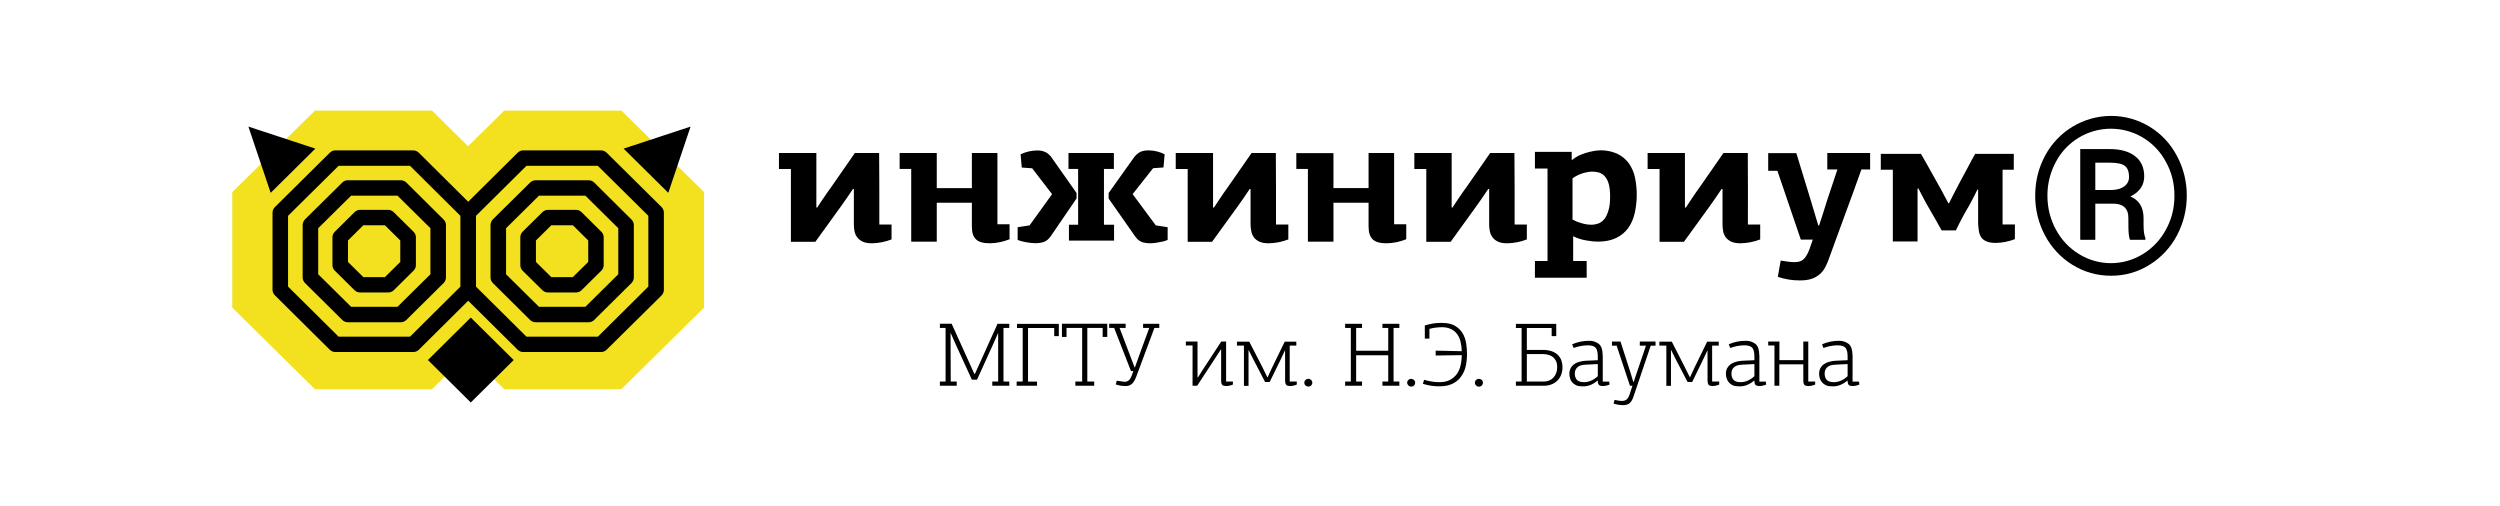
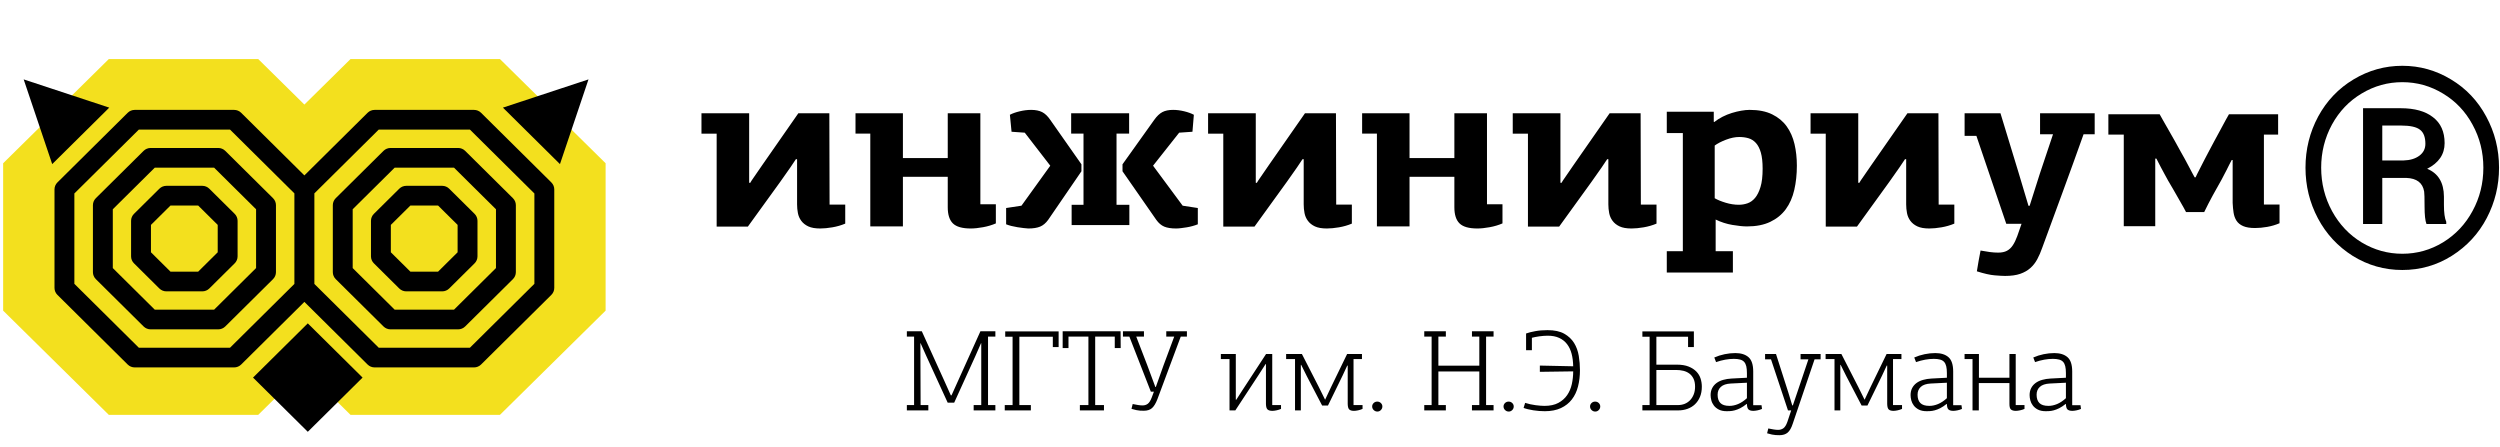
- <svg xmlns="http://www.w3.org/2000/svg" width="272" height="55" fill="none">
-   <path fill-rule="evenodd" clip-rule="evenodd" d="M197.93 24.53h-.1l-.83-2.77-1.56-5.1h-3.06v1.92h1l2.55 7.49h1.3l-.36 1.05c-.11.3-.24.56-.38.77-.13.21-.3.37-.5.48-.2.1-.44.15-.75.15a5.5 5.5 0 0 1-.7-.05 14.7 14.7 0 0 1-.8-.12c-.06.3-.12.6-.16.88l-.15.89a7.22 7.22 0 0 0 2.4.39c.52 0 .94-.06 1.29-.18a2.55 2.55 0 0 0 1.46-1.25c.15-.3.3-.6.41-.95.6-1.61 1.18-3.22 1.77-4.84.6-1.6 1.18-3.23 1.76-4.85h.95v-1.79h-4.66v1.79h1.1l-1.12 3.36-.43 1.37-.44 1.36Zm-10.52-3.97v3.85c0 .25.02.5.07.74.04.25.14.47.28.67.15.2.35.35.6.47s.6.18 1.02.18a6.23 6.23 0 0 0 2.13-.42v-1.62h-1.34a715.93 715.93 0 0 0-.01-7.78h-2.65l-2.46 3.54a43.65 43.65 0 0 0-1.14 1.65 36.33 36.33 0 0 0-.5.76v-.02h-.09v-5.93h-4.06v1.74h1.3v7.92h2.65l2.76-3.81a54.31 54.31 0 0 0 1.34-1.94h.1Zm-15.38 3.71a4.4 4.4 0 0 1-.94-.38V19.4a4.07 4.07 0 0 1 2.1-.73c.28 0 .54.04.78.1.24.08.45.21.63.41.18.2.33.47.43.83.1.35.15.8.15 1.37 0 .64-.06 1.15-.19 1.55-.12.4-.27.7-.46.93-.19.22-.4.38-.64.46-.24.08-.49.13-.74.13-.37 0-.74-.06-1.12-.18ZM167 30.22h5.63V28.4h-1.47v-2.7c.46.23.94.38 1.43.46.5.09.91.13 1.25.13.78 0 1.44-.13 1.98-.39s.98-.62 1.32-1.07c.33-.46.57-1 .72-1.65a9.22 9.22 0 0 0 .02-3.9 4.2 4.2 0 0 0-.66-1.51c-.31-.43-.72-.77-1.24-1.03a4.33 4.33 0 0 0-2.63-.3 6.61 6.61 0 0 0-1.6.5c-.26.14-.5.29-.7.46l-.05-.02v-.86h-4v1.82h1.37V28.4H167v1.82Zm-4.98-9.66v3.85c0 .25.03.5.07.74.05.25.15.47.3.67.14.2.34.35.59.47.25.12.59.18 1.01.18a6.24 6.24 0 0 0 2.13-.42v-1.62h-1.33a715.93 715.93 0 0 0-.02-7.78h-2.64l-2.46 3.54a47.95 47.95 0 0 0-1.15 1.65 36.33 36.33 0 0 0-.5.76v-.02h-.08v-5.93h-4.06v1.74h1.3v7.92h2.65l2.75-3.81a54.63 54.63 0 0 0 1.34-1.94h.1Zm-13.12-3.9v3.8h-3.82v-3.8h-4.04v1.72h1.26v7.91h2.78v-4.23h3.82v2.6c0 .63.15 1.09.44 1.37.3.3.8.44 1.52.44a5.91 5.91 0 0 0 2.14-.44V24.4h-1.32v-7.75h-2.78Zm-12.84 3.9v3.85c0 .25.03.5.08.74.04.25.14.47.28.67.15.2.35.35.6.47s.6.18 1.02.18a6.23 6.23 0 0 0 2.13-.42v-1.62h-1.34a833.6 833.6 0 0 0-.02-7.78h-2.64l-2.46 3.54a47.95 47.95 0 0 0-1.14 1.65 29.84 29.84 0 0 0-.5.76v-.02h-.09v-5.93h-4.06v1.74h1.3v7.92h2.65l2.76-3.81a54.63 54.63 0 0 0 1.34-1.94h.1Zm-21.59.56-2.45 3.4-1.3.2v1.39c.26.1.58.19.96.25.37.06.68.1.92.1.42 0 .75-.05 1-.15.26-.1.5-.3.7-.58l2.83-4.14V21l-2.66-3.78a1.92 1.92 0 0 0-.7-.66 2.06 2.06 0 0 0-.93-.19 4.2 4.2 0 0 0-1.8.42l.13 1.44 1.13.08 2.17 2.82Zm8.76 0 2.23-2.82 1.13-.08.12-1.44a3.97 3.97 0 0 0-1.77-.42c-.37 0-.68.07-.92.19a2.1 2.1 0 0 0-.7.66l-2.7 3.79v.6l2.89 4.13c.2.28.42.47.67.58.25.1.6.16 1.02.16l.41-.03a15.37 15.37 0 0 0 .99-.18l.44-.15v-1.39l-1.29-.2-2.52-3.4Zm-6.94 5.06h4.92v-1.73h-1.1v-6.07h1.08v-1.73h-4.94v1.73h1.05v6.07h-1v1.73Zm-10.55-9.53v3.82h-3.82v-3.82h-4.04v1.73h1.26v7.91h2.78v-4.23h3.82v2.6c0 .63.14 1.09.44 1.37.29.3.8.44 1.52.44a5.91 5.91 0 0 0 2.14-.44V24.4h-1.32v-7.75h-2.78ZM92.9 24.41c0 .25.02.5.07.74a1.54 1.54 0 0 0 .89 1.14c.25.12.59.18 1.01.18a6.24 6.24 0 0 0 2.13-.42v-1.62h-1.33a747.5 747.5 0 0 0-.02-7.78h-2.64l-2.46 3.54a46.13 46.13 0 0 0-1.15 1.65 32.98 32.98 0 0 0-.5.76v-.02h-.08v-5.93h-4.07v1.74h1.3v7.92h2.66l2.75-3.81a54.18 54.18 0 0 0 1.34-1.94h.1v3.85ZM211.8 21.77a58.22 58.22 0 0 1-.65-1.22l-.34-.6a162.38 162.38 0 0 1-1.06-1.9 41.36 41.36 0 0 1-.75-1.31h-4.37v1.73h1.31v7.8h2.69v-5.76h.1l.15.3a46.81 46.81 0 0 0 .54 1.03l.3.54a121.7 121.7 0 0 1 1.53 2.69h1.55a32.27 32.27 0 0 1 1.47-2.75 36.03 36.03 0 0 1 .44-.83 23.97 23.97 0 0 0 .43-.86h.08v3.66c.02.3.04.58.08.83.04.26.12.5.25.69.13.19.31.34.57.45.25.11.59.17 1.01.17a6.03 6.03 0 0 0 2.09-.41v-1.6h-1.34v-5.95h1.22v-1.73h-4.2a31.17 31.17 0 0 0-.72 1.32 81.4 81.4 0 0 1-1.02 1.9l-.34.65-.34.66-.28.55-.14.29h-.08l-.18-.34ZM201.55 38.65c0-.58-.13-.98-.4-1.22a1.65 1.65 0 0 0-1.13-.35 4.46 4.46 0 0 0-1.78.38l.15.4a4.64 4.64 0 0 1 1.51-.29c.21 0 .39.02.53.06.15.04.26.11.35.2.08.1.14.22.18.38.04.15.06.34.06.58v.4l-1.32.06c-.25.02-.5.05-.71.12-.22.06-.4.15-.57.27a1.23 1.23 0 0 0-.5 1.02c0 .14.02.29.06.45a1.23 1.23 0 0 0 .65.79c.17.09.4.13.68.13h.29a2.06 2.06 0 0 0 .84-.25c.18-.09.36-.2.56-.37l.02.01c0 .25.05.4.14.48.1.07.23.1.4.1.1 0 .21 0 .36-.04.14-.03.27-.07.38-.12l-.04-.32h-.7v-2.87Zm-.53.96v1.32c-.26.23-.51.4-.76.5-.25.1-.5.15-.73.15-.36 0-.62-.08-.77-.24-.16-.16-.24-.4-.24-.71 0-.28.1-.5.28-.67.18-.17.46-.26.83-.28l1.39-.07Zm-3.92 2.35c.15-.03.27-.07.39-.12v-.33h-.75v-4.35h-.54v2.02h-2.6v-2.02h-1.22v.43h.68v4.38h.53v-2.33h2.61v1.78c0 .25.05.4.15.48.09.07.22.1.4.1.1 0 .21 0 .35-.04Zm-5.69-3.3c0-.59-.13-1-.4-1.23a1.65 1.65 0 0 0-1.13-.35 4.45 4.45 0 0 0-1.79.38l.16.4a4.64 4.64 0 0 1 1.51-.29c.21 0 .39.02.53.06.15.04.26.11.35.2.08.1.14.22.18.38.04.15.06.34.06.58v.4l-1.32.06c-.26.02-.5.05-.71.12-.22.06-.41.15-.57.27-.16.12-.28.26-.37.43-.09.17-.13.37-.13.6 0 .13.02.28.06.44a1.25 1.25 0 0 0 .64.79c.18.09.41.13.69.13h.28a2.06 2.06 0 0 0 .85-.25c.17-.09.36-.2.55-.37l.03.01c0 .25.05.4.14.48.1.07.23.1.4.1.1 0 .21 0 .36-.04.14-.03.26-.07.38-.12l-.04-.32h-.7v-2.87Zm-.53.95v1.32c-.26.23-.51.4-.76.5-.25.1-.5.15-.73.15-.36 0-.62-.08-.77-.24-.16-.16-.24-.4-.24-.71 0-.28.09-.5.28-.67.18-.17.46-.26.83-.28l1.38-.07Zm-5.1-1.46v3.27c.02.25.06.4.15.48.09.07.22.1.4.1.09 0 .2 0 .34-.04.14-.03.27-.07.38-.12v-.33h-.77V37.6h.72v-.43h-1.26l-1.37 2.81-.5 1.08h-.01l-.53-1.07-1.44-2.82h-1.35v.43h.76v4.38h.5v-3.88h.03l.47.95 1.31 2.51h.5l1.25-2.57.39-.83h.04Zm-8.03 3.4h-.05l-.33-1.1-1.06-3.29h-.93v.45h.51l1.45 4.36h.27l-.32.97c-.1.27-.21.45-.34.54a.75.75 0 0 1-.45.14c-.12 0-.25 0-.39-.03l-.45-.08-.1.4a3.26 3.26 0 0 0 1.05.17c.3 0 .53-.08.7-.22.17-.15.32-.4.43-.76l1.86-5.49h.52v-.45h-1.71v.45h.67l-.97 2.86-.36 1.07Zm-3.38-2.9c0-.58-.13-.98-.4-1.22a1.65 1.65 0 0 0-1.12-.35 4.45 4.45 0 0 0-1.8.38l.16.4a4.64 4.64 0 0 1 1.52-.29c.2 0 .38.02.53.06.14.04.26.11.34.2.09.1.15.22.18.38.04.15.06.34.06.58v.4l-1.32.06c-.25.02-.49.05-.7.12-.23.06-.42.15-.57.27a1.23 1.23 0 0 0-.5 1.02c0 .14.01.29.06.45.03.16.1.3.21.44.1.14.25.25.43.35.18.09.4.13.68.13h.29a2.08 2.08 0 0 0 .85-.25c.17-.09.35-.2.55-.37l.02.01c0 .25.05.4.15.48.09.07.22.1.4.1.09 0 .2 0 .35-.04.14-.03.27-.07.38-.12l-.04-.32h-.7v-2.87Zm-.53.96v1.32c-.26.23-.51.4-.76.5-.25.1-.5.15-.73.15-.36 0-.61-.08-.77-.24-.16-.16-.24-.4-.24-.71 0-.28.1-.5.28-.67.18-.17.46-.26.83-.28l1.39-.07Zm-6.03-1.09c.21 0 .41.03.6.07.2.05.38.13.52.24.15.11.27.26.36.44.09.18.13.4.13.67 0 .25-.04.48-.12.67a1.32 1.32 0 0 1-.77.8c-.18.07-.36.1-.57.1h-1.84v-2.99h1.7Zm-2.88-3.28v.45h.62v5.82h-.62v.46h3.05c.28 0 .55-.05.8-.14a1.8 1.8 0 0 0 1.06-1.02c.1-.25.16-.54.16-.87 0-.23-.04-.46-.11-.69-.07-.22-.2-.42-.36-.6a1.88 1.88 0 0 0-.66-.42c-.27-.1-.6-.16-1.01-.16h-1.74v-2.38h2.7v.88h.5v-1.33h-4.39Zm-3.72 6.1a.43.43 0 0 0-.3-.12.42.42 0 0 0-.31.12.41.41 0 0 0 0 .6.43.43 0 0 0 .74-.31.4.4 0 0 0-.13-.3Zm-2.17-2.7c0 .37-.04.73-.12 1.08-.08.36-.21.67-.4.95-.19.27-.44.49-.75.66-.32.17-.7.25-1.18.25a4.45 4.45 0 0 1-.76-.06 5.41 5.41 0 0 1-.89-.2l-.13.44c.1.03.22.07.37.1a5.63 5.63 0 0 0 1.44.17c.53 0 .99-.08 1.37-.26.38-.18.7-.42.93-.74a3 3 0 0 0 .53-1.1c.1-.43.16-.9.16-1.4 0-.4-.03-.8-.1-1.21a3 3 0 0 0-.4-1.1c-.2-.32-.48-.58-.84-.79-.35-.2-.83-.3-1.42-.3a5.8 5.8 0 0 0-1.83.28v1.43h.5v-1.06a5.46 5.46 0 0 1 1.35-.18c.38 0 .7.06.97.19.27.12.5.3.67.53.18.22.3.5.39.82.08.31.13.67.14 1.07l-2.84-.06v.53l2.84-.04Zm-5.2 2.7a.43.43 0 0 0-.3-.12.42.42 0 0 0-.31.12.4.4 0 0 0-.13.29c0 .12.05.22.13.3.09.1.2.13.32.13a.4.4 0 0 0 .3-.12.42.42 0 0 0 .12-.3.4.4 0 0 0-.13-.3Zm-1.59.63v-.46h-.63v-5.83h.63v-.45h-1.84v.45h.63v2.48h-3.49v-2.48h.64v-.45h-1.84v.45h.62v5.83h-.62v.46h1.84v-.46h-.64v-2.86h3.49v2.86h-.63v.46h1.84Zm-9.6-.63a.42.42 0 0 0-.3-.12.42.42 0 0 0-.31.12.41.41 0 0 0 0 .6c.09.08.2.12.31.12a.4.4 0 0 0 .3-.12.42.42 0 0 0 .13-.3.4.4 0 0 0-.13-.3Zm-2.83-3.2v3.28c.01.25.06.4.15.48.08.07.22.1.4.1.09 0 .2 0 .34-.04.14-.03.26-.07.38-.12v-.33h-.77V37.6h.72v-.43h-1.26l-1.37 2.81-.5 1.08h-.02l-.52-1.07-1.45-2.82h-1.34v.43h.76v4.38h.5v-3.88h.02l.48.95 1.3 2.51h.5l1.26-2.57.38-.83h.04Zm-6.96-.12v3.4c0 .25.05.4.15.48.09.07.22.1.4.1.09 0 .2 0 .35-.04.14-.03.27-.07.38-.12v-.33h-.74v-4.35h-.53l-2.03 3.1-.5.8h-.05v-3.9h-1.27v.43h.73v4.38h.5l1.98-3.02.6-.93h.03Zm-10.4-2.8h-1.78v.46h.54l1.83 4.69h.26l-.18.49c-.1.26-.21.45-.34.54a.72.72 0 0 1-.45.14 11.42 11.42 0 0 1-.84-.12l-.1.41a3.26 3.26 0 0 0 1.05.17 1 1 0 0 0 .7-.23c.17-.15.32-.4.46-.75l1.99-5.34h.53v-.45h-1.76v.45h.67l-.9 2.45-.66 1.84h-.04l-.7-1.85-.93-2.44h.66v-.45Zm-1.99 0h-4.93v1.44h.5v-.98h1.7v5.83H117v.46h2.05v-.46h-.75v-5.83h1.67v.98h.5v-1.43Zm-7.64 6.3h-.98v-5.83h2.85v.88h.5v-1.33h-4.55v.45h.62v5.82h-.66v.46h2.22v-.46Zm-6.82-.84-.57-1.26-1.9-4.2h-1.28v.46h.62v5.83h-.62v.46h1.83v-.46h-.65l-.02-5.27h.02l.46 1.05 1.84 4.02h.56l1.79-3.94.5-1.13h.01v5.27h-.64v.46h1.85v-.46h-.63v-5.83h.63v-.45h-1.28l-1.88 4.17-.58 1.28h-.06Z" fill="black" />
-   <path d="M221.43 21.29c0-1.57.36-3.02 1.08-4.36a8.16 8.16 0 0 1 7.17-4.32 8.07 8.07 0 0 1 7.15 4.32 8.99 8.99 0 0 1 1.09 4.36c0 1.52-.35 2.95-1.05 4.29a8.3 8.3 0 0 1-2.97 3.21 7.75 7.75 0 0 1-4.22 1.21c-1.53 0-2.93-.4-4.22-1.2a8.34 8.34 0 0 1-2.97-3.2 9.08 9.08 0 0 1-1.06-4.31Zm1.33 0c0 1.33.31 2.57.93 3.7a6.95 6.95 0 0 0 2.53 2.67 6.6 6.6 0 0 0 6.93-.02 6.94 6.94 0 0 0 2.51-2.67c.62-1.12.92-2.35.92-3.68s-.3-2.55-.92-3.66a6.77 6.77 0 0 0-11.98-.02 7.6 7.6 0 0 0-.92 3.68Zm5.21.87v3.93h-1.64v-9.87h3.2c1.2 0 2.11.26 2.76.77.66.5 1 1.24 1 2.2 0 .96-.5 1.69-1.5 2.19.95.39 1.43 1.18 1.43 2.37v.71c0 .67.07 1.15.2 1.44v.19h-1.68c-.11-.28-.17-.78-.17-1.5 0-.71 0-1.14-.03-1.27-.13-.74-.63-1.13-1.52-1.16h-2.05Zm0-1.49h1.81c.56-.01 1.01-.15 1.35-.4.34-.26.51-.6.51-1.02 0-.56-.15-.96-.45-1.2-.3-.23-.84-.35-1.62-.35h-1.6v2.97Z" fill="black" />
-   <path fill-rule="evenodd" clip-rule="evenodd" d="M67.6 12.03H54.86l-3.93 3.88L47 12.03H34.27l-9 8.88v12.56l9 8.88H47l3.93-3.88 3.93 3.88H67.6l9-8.88V20.9l-9-8.88Z" fill="#F3E01E" />
-   <path fill-rule="evenodd" clip-rule="evenodd" d="M39.53 30.15h2.35l1.67-1.65v-2.34l-1.67-1.65h-2.35l-1.67 1.65v2.34l1.67 1.65Zm2.7 1.67h-3.05a.85.85 0 0 1-.6-.24l-2.16-2.14a.84.84 0 0 1-.25-.6v-3.03c0-.22.09-.43.25-.59l2.16-2.14a.85.85 0 0 1 .6-.25h3.05c.23 0 .44.09.6.25L45 25.22c.16.16.25.37.25.6v3.02c0 .23-.09.44-.25.6l-2.16 2.14a.85.85 0 0 1-.6.24Zm17.74-1.67h2.35L64 28.5v-2.34l-1.67-1.65h-2.35l-1.67 1.65v2.34l1.67 1.65Zm2.7 1.67h-3.05a.85.85 0 0 1-.6-.24l-2.17-2.14a.84.84 0 0 1-.24-.6v-3.03c0-.22.09-.43.24-.59l2.17-2.14a.85.85 0 0 1 .6-.25h3.05c.23 0 .44.09.6.25l2.16 2.14c.16.16.25.37.25.6v3.02c0 .23-.09.44-.25.6l-2.16 2.14a.85.85 0 0 1-.6.24ZM38.2 33.38h5.05l3.58-3.54v-5.01l-3.58-3.54H38.2l-3.58 3.54v5.01l3.58 3.54Zm5.4 1.68h-5.75a.85.85 0 0 1-.6-.24l-4.08-4.04a.84.84 0 0 1-.24-.6v-5.7c0-.22.09-.43.24-.6l4.08-4.03a.85.85 0 0 1 .6-.24h5.75c.23 0 .44.09.6.24l4.07 4.04c.16.16.25.37.25.6v5.7c0 .22-.09.43-.25.6l-4.07 4.03a.85.85 0 0 1-.6.24Zm15.03-1.68h5.06l3.58-3.54v-5.01l-3.58-3.54h-5.05l-3.58 3.54v5.01l3.58 3.54Zm5.41 1.68h-5.76a.85.85 0 0 1-.6-.24l-4.07-4.04a.84.84 0 0 1-.24-.6v-5.7c0-.22.09-.43.24-.6l4.08-4.03a.85.85 0 0 1 .6-.24h5.75c.23 0 .44.09.6.24l4.07 4.04c.16.16.25.37.25.6v5.7c0 .22-.09.43-.25.6l-4.07 4.03a.85.85 0 0 1-.6.24Zm-27.2 1.57h7.77l5.48-5.44v-7.71l-5.48-5.44h-7.77l-5.5 5.44v7.7l5.5 5.45Zm20.44 0h7.77l5.49-5.45v-7.7l-5.5-5.44h-7.76l-5.49 5.44v7.71l5.49 5.44Zm8.12 1.67h-8.47a.85.85 0 0 1-.6-.24l-5.39-5.34-5.38 5.34a.85.85 0 0 1-.6.24h-8.47a.85.85 0 0 1-.6-.24l-5.99-5.94a.84.84 0 0 1-.25-.59v-8.4c0-.22.1-.43.25-.59l5.99-5.93a.85.85 0 0 1 .6-.25h8.47c.22 0 .44.1.6.25l5.38 5.34 5.39-5.34a.85.85 0 0 1 .6-.25h8.47c.22 0 .44.1.6.25l5.99 5.93c.15.16.24.37.24.6v8.39c0 .22-.09.44-.24.6l-6 5.93a.85.85 0 0 1-.6.24ZM75.14 13.76l-2.43 7.22-4.86-4.81 7.29-2.4ZM27.02 13.76l2.43 7.22 4.86-4.81-7.3-2.4Z" fill="black" />
-   <path fill-rule="evenodd" clip-rule="evenodd" d="m51.22 34.55 4.67 4.62-4.67 4.62-4.66-4.62 4.66-4.62Z" fill="black" />
+ <svg xmlns="http://www.w3.org/2000/svg" width="213" height="38" viewBox="0 0 213 38" fill="none">
+   <path fill-rule="evenodd" clip-rule="evenodd" d="M172.925 17.533H172.826L171.998 14.762L170.44 9.651H167.384V11.577H168.389L170.934 19.067H172.235C172.103 19.459 171.982 19.81 171.87 20.118C171.758 20.426 171.634 20.684 171.495 20.894C171.357 21.104 171.19 21.261 170.993 21.366C170.795 21.471 170.546 21.523 170.243 21.523C170.02 21.523 169.783 21.507 169.533 21.474C169.284 21.441 169.021 21.399 168.744 21.346C168.679 21.648 168.623 21.943 168.577 22.231C168.53 22.519 168.481 22.814 168.429 23.116C169.046 23.312 169.553 23.427 169.947 23.459C170.342 23.492 170.638 23.509 170.835 23.509C171.348 23.509 171.775 23.45 172.117 23.332C172.458 23.214 172.748 23.05 172.984 22.84C173.221 22.631 173.418 22.378 173.576 22.084C173.734 21.789 173.872 21.471 173.99 21.13C174.582 19.519 175.173 17.907 175.765 16.295C176.357 14.683 176.942 13.065 177.52 11.44H178.467V9.651H173.813V11.44H174.917L173.793 14.801C173.648 15.26 173.503 15.715 173.359 16.167C173.214 16.619 173.07 17.074 172.925 17.533ZM162.406 13.562V17.413C162.406 17.663 162.429 17.91 162.476 18.154C162.522 18.397 162.618 18.618 162.764 18.815C162.91 19.013 163.109 19.171 163.362 19.289C163.614 19.408 163.952 19.467 164.378 19.467C164.683 19.467 165.028 19.434 165.413 19.368C165.798 19.302 166.164 19.197 166.509 19.052V17.433H165.174C165.174 16.116 165.171 14.816 165.164 13.532C165.158 12.248 165.155 10.955 165.155 9.651H162.513L160.051 13.186C159.825 13.502 159.617 13.802 159.425 14.085C159.233 14.368 159.061 14.618 158.908 14.836C158.756 15.053 158.634 15.23 158.541 15.369C158.448 15.507 158.402 15.583 158.402 15.596V15.576H158.323V9.651H154.26V11.389H155.554V19.309H158.211L160.968 15.497C161.3 15.037 161.59 14.625 161.836 14.263C162.083 13.901 162.239 13.667 162.306 13.562H162.406ZM147.028 17.273C146.646 17.158 146.335 17.03 146.093 16.89V12.401C146.335 12.222 146.656 12.056 147.059 11.902C147.461 11.749 147.836 11.672 148.185 11.672C148.467 11.672 148.728 11.707 148.969 11.777C149.211 11.848 149.422 11.982 149.603 12.18C149.784 12.379 149.925 12.654 150.026 13.005C150.126 13.357 150.176 13.814 150.176 14.377C150.176 15.017 150.116 15.534 149.995 15.93C149.875 16.327 149.72 16.637 149.533 16.861C149.345 17.085 149.13 17.238 148.889 17.321C148.648 17.405 148.4 17.446 148.145 17.446C147.783 17.446 147.411 17.389 147.028 17.273ZM142.01 23.22H147.642V21.402H146.174V18.705C146.63 18.927 147.106 19.08 147.602 19.164C148.098 19.249 148.514 19.291 148.849 19.291C149.626 19.291 150.287 19.161 150.83 18.9C151.373 18.64 151.812 18.282 152.148 17.826C152.483 17.369 152.724 16.822 152.872 16.183C153.019 15.545 153.093 14.854 153.093 14.112C153.093 13.461 153.026 12.848 152.892 12.274C152.758 11.701 152.536 11.2 152.228 10.77C151.92 10.34 151.507 9.998 150.991 9.744C150.475 9.489 149.835 9.362 149.07 9.362C148.856 9.362 148.618 9.385 148.356 9.431C148.095 9.476 147.826 9.542 147.552 9.626C147.277 9.711 147.012 9.819 146.757 9.949C146.502 10.079 146.268 10.229 146.054 10.398L146.013 10.379V9.519H142.01V11.336H143.378V21.402H142.01V23.22ZM137.032 13.562V17.413C137.032 17.663 137.055 17.91 137.102 18.154C137.149 18.397 137.245 18.618 137.391 18.815C137.537 19.013 137.736 19.171 137.989 19.289C138.24 19.408 138.579 19.467 139.004 19.467C139.309 19.467 139.655 19.434 140.04 19.368C140.425 19.302 140.79 19.197 141.135 19.052V17.433H139.801C139.801 16.116 139.798 14.816 139.791 13.532C139.784 12.248 139.781 10.955 139.781 9.651H137.14L134.677 13.186C134.452 13.502 134.243 13.802 134.051 14.085C133.859 14.368 133.687 14.618 133.535 14.836C133.383 15.053 133.261 15.23 133.168 15.369C133.075 15.507 133.029 15.583 133.029 15.596V15.576H132.949V9.651H128.886V11.389H130.181V19.309H132.838L135.594 15.497C135.927 15.037 136.216 14.625 136.463 14.263C136.709 13.901 136.866 13.667 136.932 13.562H137.032ZM123.912 9.651V13.467H120.092V9.651H116.053V11.382H117.313V19.29H120.092V15.061H123.912V17.657C123.912 18.287 124.058 18.746 124.352 19.034C124.645 19.322 125.151 19.467 125.871 19.467C126.178 19.467 126.528 19.43 126.921 19.358C127.314 19.287 127.678 19.178 128.011 19.034V17.401H126.691V9.651H123.912ZM111.075 13.562V17.413C111.075 17.663 111.098 17.91 111.145 18.154C111.191 18.397 111.287 18.618 111.434 18.815C111.58 19.013 111.779 19.171 112.031 19.289C112.283 19.408 112.622 19.467 113.047 19.467C113.353 19.467 113.698 19.434 114.083 19.368C114.468 19.302 114.833 19.197 115.178 19.052V17.433H113.844C113.844 16.116 113.84 14.816 113.834 13.532C113.827 12.248 113.824 10.955 113.824 9.651H111.183L108.72 13.186C108.495 13.502 108.286 13.802 108.094 14.085C107.902 14.368 107.73 14.618 107.578 14.836C107.426 15.053 107.303 15.23 107.211 15.369C107.118 15.507 107.071 15.583 107.071 15.596V15.576H106.992V9.651H102.929V11.389H104.224V19.309H106.88L109.637 15.497C109.97 15.037 110.259 14.625 110.506 14.263C110.752 13.901 110.909 13.667 110.975 13.562H111.075ZM89.483 14.118L87.029 17.525L85.722 17.723V19.11C85.99 19.216 86.311 19.298 86.687 19.358C87.062 19.417 87.371 19.453 87.612 19.467C88.028 19.467 88.363 19.414 88.618 19.308C88.873 19.203 89.101 19.011 89.302 18.734L92.138 14.593V13.998L89.483 10.214C89.268 9.897 89.037 9.676 88.789 9.55C88.541 9.425 88.229 9.362 87.854 9.362C87.545 9.362 87.223 9.402 86.888 9.481C86.553 9.56 86.271 9.659 86.043 9.778L86.184 11.225L87.31 11.304L89.483 14.118ZM98.24 14.118L100.465 11.304L101.597 11.225L101.716 9.778C101.491 9.659 101.217 9.56 100.892 9.481C100.567 9.402 100.253 9.362 99.948 9.362C99.578 9.362 99.273 9.425 99.035 9.55C98.796 9.676 98.564 9.897 98.339 10.214L95.638 13.998V14.593L98.518 18.734C98.717 19.011 98.942 19.203 99.194 19.308C99.445 19.414 99.783 19.467 100.207 19.467C100.326 19.467 100.465 19.457 100.624 19.437C100.783 19.417 100.945 19.394 101.111 19.368C101.276 19.341 101.441 19.305 101.607 19.259C101.772 19.213 101.921 19.163 102.054 19.11V17.723L100.763 17.525L98.24 14.118ZM91.303 19.178H96.221V17.448H95.128V11.382H96.201V9.651H91.263V11.382H92.315V17.448H91.303V19.178ZM80.748 9.651V13.467H76.928V9.651H72.889V11.382H74.149V19.29H76.928V15.061H80.748V17.657C80.748 18.287 80.894 18.746 81.187 19.034C81.481 19.322 81.987 19.467 82.707 19.467C83.014 19.467 83.364 19.43 83.757 19.358C84.15 19.287 84.513 19.178 84.847 19.034V17.401H83.527V9.651H80.748ZM67.911 17.413C67.911 17.663 67.934 17.91 67.981 18.154C68.027 18.397 68.123 18.618 68.269 18.815C68.415 19.013 68.615 19.171 68.867 19.289C69.119 19.408 69.458 19.467 69.883 19.467C70.188 19.467 70.533 19.434 70.918 19.368C71.303 19.302 71.669 19.197 72.014 19.052V17.433H70.68C70.68 16.116 70.676 14.816 70.669 13.532C70.663 12.248 70.66 10.955 70.66 9.651H68.018L65.556 13.186C65.33 13.502 65.122 13.802 64.93 14.085C64.738 14.368 64.566 14.618 64.413 14.836C64.261 15.053 64.139 15.23 64.046 15.369C63.954 15.507 63.907 15.583 63.907 15.596V15.576H63.828V9.651H59.765V11.389H61.059V19.309H63.716L66.473 15.497C66.806 15.037 67.095 14.625 67.341 14.263C67.588 13.901 67.744 13.667 67.811 13.562H67.911V17.413Z" fill="black" />
+   <path fill-rule="evenodd" clip-rule="evenodd" d="M186.796 14.768C186.709 14.606 186.61 14.418 186.498 14.204C186.385 13.99 186.269 13.773 186.15 13.552C186.031 13.332 185.918 13.13 185.812 12.949C185.653 12.664 185.481 12.352 185.296 12.015C185.11 11.678 184.928 11.357 184.749 11.052C184.571 10.747 184.415 10.475 184.282 10.235C184.15 9.995 184.057 9.829 184.004 9.738H179.633V11.47H180.945V19.273H183.627V13.513H183.726C183.753 13.565 183.802 13.662 183.875 13.805C183.948 13.948 184.031 14.107 184.123 14.282C184.216 14.457 184.315 14.642 184.421 14.836C184.527 15.031 184.627 15.212 184.719 15.381C184.865 15.628 185.02 15.893 185.186 16.179C185.352 16.464 185.507 16.737 185.653 16.996C185.799 17.256 185.928 17.483 186.041 17.677C186.153 17.871 186.223 18.001 186.249 18.066H187.799C188.024 17.599 188.269 17.122 188.534 16.636C188.799 16.149 189.044 15.712 189.269 15.322C189.322 15.219 189.388 15.093 189.467 14.943C189.547 14.794 189.626 14.642 189.706 14.486C189.785 14.33 189.862 14.178 189.934 14.028C190.007 13.88 190.077 13.746 190.143 13.63H190.222V17.288C190.236 17.587 190.262 17.865 190.302 18.125C190.342 18.384 190.424 18.611 190.55 18.805C190.676 19 190.865 19.153 191.117 19.263C191.368 19.373 191.706 19.428 192.13 19.428C192.448 19.428 192.792 19.396 193.163 19.331C193.533 19.266 193.885 19.162 194.216 19.02V17.424H192.885V11.47H194.096V9.738H189.905C189.852 9.829 189.759 9.995 189.626 10.235C189.494 10.475 189.345 10.75 189.18 11.062C189.014 11.373 188.839 11.697 188.653 12.034C188.467 12.372 188.302 12.683 188.156 12.968C188.05 13.163 187.938 13.377 187.819 13.61C187.699 13.844 187.587 14.064 187.481 14.272C187.375 14.48 187.282 14.661 187.203 14.817C187.123 14.973 187.077 15.069 187.064 15.109H186.984C186.945 15.044 186.881 14.93 186.796 14.768Z" fill="black" />
+   <path fill-rule="evenodd" clip-rule="evenodd" d="M176.552 31.654C176.552 31.074 176.419 30.667 176.152 30.433C175.886 30.199 175.51 30.082 175.025 30.082C174.729 30.082 174.425 30.114 174.115 30.178C173.805 30.243 173.512 30.336 173.236 30.459L173.387 30.851C173.92 30.667 174.425 30.575 174.904 30.575C175.113 30.575 175.289 30.595 175.435 30.635C175.58 30.674 175.694 30.74 175.778 30.833C175.863 30.926 175.923 31.05 175.96 31.205C175.997 31.361 176.016 31.554 176.016 31.786V32.183L174.702 32.252C174.445 32.266 174.208 32.303 173.989 32.366C173.77 32.428 173.581 32.519 173.423 32.637C173.264 32.756 173.141 32.901 173.054 33.072C172.966 33.242 172.922 33.44 172.922 33.663C172.922 33.802 172.942 33.95 172.983 34.108C173.023 34.266 173.095 34.413 173.2 34.552C173.305 34.69 173.446 34.805 173.625 34.897C173.803 34.989 174.031 35.035 174.307 35.035C174.388 35.035 174.484 35.032 174.596 35.025C174.706 35.019 174.833 34.997 174.974 34.961C175.116 34.925 175.273 34.864 175.445 34.779C175.617 34.693 175.8 34.571 175.996 34.413L176.016 34.423C176.023 34.667 176.072 34.825 176.163 34.897C176.253 34.969 176.387 35.005 176.562 35.005C176.656 35.005 176.774 34.991 176.916 34.962C177.057 34.933 177.185 34.893 177.3 34.841L177.259 34.522H176.552V31.654ZM176.016 32.608V33.926C175.76 34.158 175.507 34.325 175.258 34.427C175.008 34.53 174.766 34.581 174.53 34.581C174.172 34.581 173.915 34.5 173.756 34.338C173.598 34.176 173.518 33.94 173.518 33.629C173.518 33.351 173.611 33.128 173.797 32.959C173.982 32.791 174.26 32.697 174.631 32.677L176.016 32.608ZM172.103 34.961C172.245 34.931 172.373 34.891 172.487 34.838V34.512H171.739V30.161H171.203V32.184H168.605V30.161H167.381V30.595H168.059V34.966H168.595V32.637H171.203V34.423C171.203 34.667 171.25 34.825 171.345 34.897C171.439 34.969 171.574 35.005 171.749 35.005C171.843 35.005 171.962 34.991 172.103 34.961ZM166.411 31.654C166.411 31.074 166.277 30.667 166.011 30.433C165.745 30.199 165.369 30.082 164.884 30.082C164.587 30.082 164.284 30.114 163.974 30.178C163.664 30.243 163.371 30.336 163.094 30.459L163.246 30.851C163.778 30.667 164.284 30.575 164.763 30.575C164.971 30.575 165.148 30.595 165.293 30.635C165.438 30.674 165.553 30.74 165.637 30.833C165.721 30.926 165.782 31.05 165.819 31.205C165.856 31.361 165.875 31.554 165.875 31.786V32.183L164.56 32.252C164.304 32.266 164.067 32.303 163.848 32.366C163.629 32.428 163.439 32.519 163.281 32.637C163.123 32.756 163 32.901 162.912 33.072C162.825 33.242 162.781 33.44 162.781 33.663C162.781 33.802 162.801 33.95 162.841 34.108C162.882 34.266 162.954 34.413 163.059 34.552C163.163 34.69 163.305 34.805 163.483 34.897C163.662 34.989 163.89 35.035 164.166 35.035C164.247 35.035 164.343 35.032 164.454 35.025C164.565 35.019 164.692 34.997 164.833 34.961C164.975 34.925 165.132 34.864 165.304 34.779C165.475 34.693 165.659 34.571 165.854 34.413L165.875 34.423C165.881 34.667 165.93 34.825 166.021 34.897C166.112 34.969 166.246 35.005 166.421 35.005C166.515 35.005 166.633 34.991 166.775 34.962C166.916 34.933 167.044 34.893 167.159 34.841L167.118 34.522H166.411V31.654ZM165.875 32.608V33.926C165.619 34.158 165.366 34.325 165.117 34.427C164.867 34.53 164.624 34.581 164.388 34.581C164.031 34.581 163.774 34.5 163.615 34.338C163.457 34.176 163.377 33.94 163.377 33.629C163.377 33.351 163.47 33.128 163.655 32.959C163.841 32.791 164.119 32.697 164.49 32.677L165.875 32.608ZM160.789 31.147V34.423C160.796 34.667 160.843 34.825 160.931 34.897C161.018 34.969 161.15 35.005 161.325 35.005C161.419 35.005 161.536 34.991 161.673 34.961C161.812 34.931 161.938 34.891 162.053 34.838V34.512H161.285V30.595H162.002V30.161H160.738L159.373 32.973L158.868 34.048H158.858L158.332 32.983L156.886 30.161H155.541V30.595H156.3V34.966H156.795V31.088H156.826L157.302 32.045L158.61 34.552H159.106L160.363 31.976L160.749 31.147H160.789ZM152.751 34.542H152.7L152.367 33.446L151.315 30.161H150.385V30.615H150.89L152.336 34.966H152.61L152.286 35.937C152.191 36.205 152.08 36.387 151.952 36.482C151.824 36.576 151.672 36.624 151.497 36.624C151.383 36.624 151.255 36.612 151.113 36.589C150.972 36.566 150.82 36.538 150.658 36.505L150.557 36.916C150.874 37.01 151.115 37.061 151.28 37.067C151.445 37.074 151.555 37.078 151.608 37.078C151.905 37.078 152.139 37.004 152.311 36.856C152.483 36.708 152.626 36.457 152.741 36.102L154.601 30.615H155.117V30.161H153.408V30.615H154.076L153.115 33.469L152.751 34.542ZM149.374 31.654C149.374 31.074 149.241 30.667 148.974 30.433C148.708 30.199 148.332 30.082 147.847 30.082C147.55 30.082 147.247 30.114 146.937 30.178C146.627 30.243 146.334 30.336 146.058 30.459L146.209 30.851C146.742 30.667 147.247 30.575 147.726 30.575C147.935 30.575 148.111 30.595 148.257 30.635C148.402 30.674 148.516 30.74 148.6 30.833C148.685 30.926 148.745 31.05 148.783 31.205C148.819 31.361 148.838 31.554 148.838 31.786V32.183L147.524 32.252C147.268 32.266 147.03 32.303 146.811 32.366C146.592 32.428 146.403 32.519 146.245 32.637C146.086 32.756 145.963 32.901 145.876 33.072C145.788 33.242 145.744 33.44 145.744 33.663C145.744 33.802 145.764 33.95 145.805 34.108C145.845 34.266 145.918 34.413 146.022 34.552C146.126 34.69 146.268 34.805 146.447 34.897C146.625 34.989 146.853 35.035 147.129 35.035C147.21 35.035 147.306 35.032 147.417 35.025C147.528 35.019 147.655 34.997 147.797 34.961C147.938 34.925 148.095 34.864 148.267 34.779C148.439 34.693 148.622 34.571 148.818 34.413L148.838 34.423C148.845 34.667 148.894 34.825 148.985 34.897C149.076 34.969 149.209 35.005 149.384 35.005C149.478 35.005 149.596 34.991 149.738 34.962C149.879 34.933 150.007 34.893 150.122 34.841L150.082 34.522H149.374V31.654ZM148.838 32.608V33.926C148.582 34.158 148.329 34.325 148.08 34.427C147.83 34.53 147.588 34.581 147.352 34.581C146.994 34.581 146.736 34.5 146.578 34.338C146.42 34.176 146.341 33.94 146.341 33.629C146.341 33.351 146.433 33.128 146.619 32.959C146.804 32.791 147.082 32.697 147.453 32.677L148.838 32.608ZM142.812 31.522C143.021 31.522 143.223 31.545 143.418 31.591C143.614 31.638 143.786 31.716 143.934 31.828C144.083 31.94 144.201 32.087 144.288 32.267C144.376 32.448 144.42 32.673 144.42 32.943C144.42 33.193 144.381 33.415 144.303 33.609C144.226 33.803 144.122 33.968 143.99 34.103C143.858 34.237 143.705 34.339 143.53 34.409C143.355 34.477 143.166 34.512 142.964 34.512H141.123V31.522H142.812ZM139.931 28.236V28.69H140.547V34.512H139.931V34.966H142.979C143.263 34.966 143.528 34.922 143.775 34.833C144.021 34.744 144.234 34.614 144.413 34.443C144.592 34.272 144.734 34.062 144.839 33.811C144.944 33.561 144.996 33.272 144.996 32.943C144.996 32.706 144.96 32.476 144.889 32.252C144.818 32.029 144.698 31.83 144.53 31.656C144.361 31.481 144.141 31.34 143.871 31.231C143.6 31.123 143.262 31.068 142.857 31.068H141.123V28.69H143.823V29.569H144.318V28.236H139.931ZM136.215 34.339C136.13 34.257 136.028 34.216 135.906 34.216C135.785 34.216 135.682 34.257 135.598 34.339C135.514 34.422 135.472 34.519 135.472 34.63C135.472 34.749 135.515 34.851 135.603 34.936C135.69 35.022 135.795 35.065 135.916 35.065C136.031 35.065 136.13 35.022 136.215 34.936C136.299 34.851 136.341 34.749 136.341 34.63C136.341 34.519 136.299 34.422 136.215 34.339ZM134.036 31.64C134.036 32.01 133.997 32.372 133.92 32.725C133.842 33.078 133.709 33.392 133.52 33.666C133.332 33.939 133.081 34.16 132.767 34.329C132.454 34.497 132.061 34.581 131.589 34.581C131.494 34.581 131.382 34.576 131.25 34.566C131.119 34.556 130.979 34.542 130.831 34.522C130.682 34.502 130.532 34.476 130.381 34.443C130.229 34.41 130.082 34.371 129.941 34.325L129.81 34.755C129.911 34.794 130.033 34.831 130.179 34.866C130.323 34.901 130.477 34.932 130.639 34.958C130.8 34.983 130.966 35.003 131.134 35.016C131.302 35.029 131.464 35.035 131.62 35.035C132.152 35.035 132.608 34.946 132.989 34.769C133.37 34.591 133.681 34.346 133.922 34.033C134.164 33.721 134.339 33.351 134.448 32.923C134.558 32.496 134.612 32.032 134.612 31.532C134.612 31.131 134.578 30.726 134.511 30.319C134.444 29.91 134.311 29.546 134.113 29.223C133.914 28.901 133.635 28.638 133.275 28.434C132.916 28.23 132.44 28.128 131.848 28.128C131.465 28.128 131.113 28.157 130.794 28.217C130.474 28.276 130.217 28.342 130.022 28.414V29.835H130.517V28.779C130.591 28.759 130.684 28.738 130.795 28.715C130.906 28.692 131.021 28.672 131.142 28.656C131.263 28.639 131.388 28.626 131.515 28.616C131.643 28.606 131.761 28.602 131.868 28.602C132.245 28.602 132.569 28.664 132.841 28.789C133.113 28.914 133.337 29.09 133.511 29.317C133.686 29.544 133.816 29.817 133.9 30.136C133.984 30.455 134.029 30.812 134.036 31.207L131.195 31.147V31.68L134.036 31.64ZM128.844 34.339C128.759 34.257 128.657 34.216 128.536 34.216C128.414 34.216 128.311 34.257 128.227 34.339C128.143 34.422 128.101 34.519 128.101 34.63C128.101 34.749 128.145 34.851 128.232 34.936C128.32 35.022 128.424 35.065 128.546 35.065C128.66 35.065 128.759 35.022 128.844 34.936C128.928 34.851 128.97 34.749 128.97 34.63C128.97 34.519 128.928 34.422 128.844 34.339ZM127.252 34.966V34.512H126.615V28.68H127.252V28.226H125.411V28.68H126.038V31.157H122.55V28.68H123.187V28.226H121.347V28.68H121.974V34.512H121.347V34.966H123.187V34.512H122.55V31.651H126.038V34.512H125.411V34.966H127.252ZM117.651 34.339C117.567 34.257 117.464 34.216 117.343 34.216C117.221 34.216 117.119 34.257 117.035 34.339C116.95 34.422 116.908 34.519 116.908 34.63C116.908 34.749 116.952 34.851 117.04 34.936C117.127 35.022 117.232 35.065 117.353 35.065C117.467 35.065 117.567 35.022 117.651 34.936C117.735 34.851 117.778 34.749 117.778 34.63C117.778 34.519 117.735 34.422 117.651 34.339ZM114.825 31.147V34.423C114.832 34.667 114.879 34.825 114.967 34.897C115.054 34.969 115.186 35.005 115.361 35.005C115.455 35.005 115.572 34.991 115.71 34.961C115.848 34.931 115.974 34.891 116.089 34.838V34.512H115.321V30.595H116.039V30.161H114.775L113.41 32.973L112.904 34.048H112.894L112.368 32.983L110.922 30.161H109.578V30.595H110.336V34.966H110.832V31.088H110.862L111.338 32.045L112.646 34.552H113.143L114.4 31.976L114.785 31.147H114.825ZM107.859 31.019V34.423C107.865 34.667 107.914 34.825 108.006 34.897C108.097 34.969 108.229 35.005 108.405 35.005C108.499 35.005 108.617 34.991 108.759 34.961C108.9 34.931 109.028 34.891 109.143 34.838V34.512H108.395V30.161H107.869L105.845 33.259L105.331 34.058H105.291V30.161H104.017V30.595H104.755V34.966H105.25L107.232 31.947L107.829 31.019H107.859ZM97.465 28.226H95.675V28.68H96.222L98.051 33.368H98.314L98.132 33.857C98.031 34.124 97.918 34.305 97.794 34.4C97.669 34.495 97.519 34.542 97.344 34.542C97.229 34.542 97.101 34.53 96.959 34.507C96.818 34.484 96.666 34.456 96.505 34.423L96.403 34.834C96.72 34.928 96.961 34.979 97.126 34.986C97.291 34.992 97.401 34.995 97.455 34.995C97.751 34.995 97.984 34.92 98.153 34.769C98.321 34.617 98.473 34.367 98.608 34.019L100.599 28.68H101.125V28.226H99.366V28.68H100.043L99.133 31.128L98.476 32.973H98.436L97.748 31.118L96.808 28.68H97.465V28.226ZM95.473 28.226H90.539V29.657H91.035V28.68H92.733V34.512H92.005V34.966H94.058V34.512H93.31V28.68H94.978V29.657H95.483L95.473 28.226ZM87.829 34.512H86.849V28.69H89.7V29.569H90.195V28.236H85.645V28.69H86.272V34.512H85.605V34.966H87.829V34.512ZM81.01 33.683L80.443 32.42L78.539 28.226H77.264V28.68H77.88V34.512H77.264V34.966H79.094V34.512H78.436L78.416 29.243H78.436L78.902 30.289L80.742 34.305H81.298L83.088 30.368L83.583 29.243H83.603V34.512H82.956V34.966H84.806V34.512H84.18V28.68H84.806V28.226H83.531L81.648 32.4L81.07 33.683H81.01Z" fill="black" />
+   <path d="M196.428 14.287C196.428 12.722 196.788 11.27 197.508 9.929C198.237 8.589 199.24 7.535 200.518 6.768C201.804 5.994 203.191 5.606 204.679 5.606C206.166 5.606 207.549 5.994 208.827 6.768C210.106 7.535 211.105 8.589 211.826 9.929C212.554 11.27 212.918 12.722 212.918 14.287C212.918 15.813 212.569 17.243 211.872 18.575C211.175 19.908 210.183 20.981 208.897 21.794C207.619 22.6 206.213 23.003 204.679 23.003C203.152 23.003 201.746 22.604 200.46 21.806C199.182 21 198.19 19.931 197.485 18.599C196.78 17.266 196.428 15.829 196.428 14.287ZM197.764 14.287C197.764 15.62 198.074 16.855 198.694 17.994C199.314 19.125 200.154 20.013 201.216 20.656C202.285 21.299 203.439 21.62 204.679 21.62C205.926 21.62 207.084 21.295 208.153 20.644C209.223 19.985 210.059 19.095 210.664 17.971C211.276 16.848 211.582 15.62 211.582 14.287C211.582 12.963 211.276 11.742 210.664 10.627C210.059 9.503 209.223 8.62 208.153 7.977C207.084 7.326 205.926 7.001 204.679 7.001C203.439 7.001 202.285 7.322 201.216 7.965C200.146 8.601 199.302 9.484 198.682 10.615C198.07 11.746 197.764 12.97 197.764 14.287ZM202.97 15.159V19.087H201.332V9.22H204.539C205.725 9.22 206.643 9.476 207.293 9.987C207.952 10.491 208.281 11.227 208.281 12.195C208.281 13.148 207.785 13.877 206.794 14.38C207.739 14.768 208.215 15.558 208.223 16.751V17.46C208.223 18.126 208.289 18.606 208.421 18.901V19.087H206.736C206.627 18.808 206.573 18.312 206.573 17.599C206.573 16.879 206.561 16.453 206.538 16.321C206.414 15.577 205.907 15.19 205.016 15.159H202.97ZM202.97 13.671H204.783C205.341 13.656 205.79 13.52 206.131 13.265C206.472 13.009 206.643 12.672 206.643 12.254C206.643 11.688 206.492 11.289 206.189 11.057C205.887 10.816 205.349 10.696 204.574 10.696H202.97V13.671Z" fill="black" />
+   <path fill-rule="evenodd" clip-rule="evenodd" d="M42.596 5.032H29.864L25.933 8.909L22.001 5.032H9.27L0.268 13.91V26.466L9.27 35.345H22.001L25.933 31.468L29.864 35.345H42.596L51.598 26.466V13.91L42.596 5.032Z" fill="#F3E01E" />
+   <path fill-rule="evenodd" clip-rule="evenodd" d="M14.527 23.146H16.883L18.549 21.495V19.161L16.883 17.51H14.527L12.862 19.161V21.495L14.527 23.146ZM17.234 24.824H14.177C13.952 24.824 13.737 24.736 13.578 24.579L11.416 22.436C11.257 22.279 11.168 22.066 11.168 21.843V18.813C11.168 18.59 11.257 18.377 11.416 18.22L13.578 16.078C13.737 15.92 13.952 15.832 14.177 15.832H17.234C17.459 15.832 17.674 15.92 17.833 16.078L19.995 18.22C20.154 18.377 20.243 18.59 20.243 18.813V21.843C20.243 22.066 20.154 22.279 19.995 22.436L17.833 24.579C17.674 24.736 17.459 24.824 17.234 24.824ZM34.967 23.146H37.322L38.988 21.495V19.161L37.322 17.51H34.967L33.3 19.161V21.495L34.967 23.146ZM37.673 24.824H34.616C34.391 24.824 34.176 24.736 34.017 24.579L31.855 22.436C31.696 22.279 31.607 22.066 31.607 21.843V18.813C31.607 18.59 31.696 18.377 31.855 18.22L34.017 16.078C34.176 15.92 34.391 15.832 34.616 15.832H37.673C37.898 15.832 38.113 15.92 38.272 16.078L40.434 18.22C40.593 18.377 40.682 18.59 40.682 18.813V21.843C40.682 22.066 40.593 22.279 40.434 22.436L38.272 24.579C38.113 24.736 37.898 24.824 37.673 24.824ZM13.186 26.383H18.243L21.818 22.84V17.829L18.243 14.286H13.186L9.611 17.829V22.84L13.186 26.383ZM18.594 28.061H12.835C12.611 28.061 12.395 27.973 12.236 27.815L8.165 23.781C8.006 23.623 7.917 23.409 7.917 23.187V17.481C7.917 17.259 8.006 17.045 8.165 16.887L12.236 12.853C12.395 12.696 12.611 12.607 12.835 12.607H18.594C18.818 12.607 19.033 12.696 19.192 12.853L23.264 16.887C23.423 17.045 23.512 17.259 23.512 17.481V23.187C23.512 23.409 23.423 23.623 23.264 23.781L19.192 27.815C19.033 27.973 18.818 28.061 18.594 28.061ZM33.625 26.383H38.682L42.257 22.84V17.829L38.682 14.286H33.625L30.049 17.829V22.84L33.625 26.383ZM39.033 28.061H33.274C33.05 28.061 32.834 27.973 32.675 27.815L28.604 23.781C28.445 23.623 28.356 23.409 28.356 23.187V17.481C28.356 17.259 28.445 17.045 28.604 16.887L32.675 12.853C32.834 12.696 33.05 12.607 33.274 12.607H39.033C39.257 12.607 39.473 12.696 39.631 12.853L43.703 16.887C43.862 17.045 43.951 17.259 43.951 17.481V23.187C43.951 23.409 43.862 23.623 43.703 23.781L39.631 27.815C39.473 27.973 39.257 28.061 39.033 28.061ZM11.829 29.626H19.598L25.082 24.191V16.475L19.598 11.041H11.829L6.336 16.484V24.182L11.829 29.626ZM32.269 29.626H40.037L45.53 24.182V16.484L40.037 11.041H32.269L26.785 16.475V24.191L32.269 29.626ZM40.388 31.304H31.918C31.693 31.304 31.478 31.215 31.319 31.058L25.933 25.721L20.547 31.058C20.389 31.215 20.173 31.304 19.948 31.304H11.479C11.254 31.304 11.039 31.215 10.88 31.058L4.891 25.123C4.732 24.966 4.643 24.753 4.643 24.53V16.137C4.643 15.914 4.732 15.701 4.891 15.544L10.88 9.609C11.039 9.451 11.254 9.363 11.479 9.363H19.948C20.173 9.363 20.389 9.451 20.547 9.609L25.933 14.945L31.319 9.609C31.478 9.451 31.693 9.363 31.918 9.363H40.388C40.612 9.363 40.828 9.451 40.986 9.609L46.976 15.544C47.134 15.701 47.224 15.914 47.224 16.137V24.53C47.224 24.753 47.134 24.966 46.976 25.123L40.986 31.058C40.828 31.215 40.612 31.304 40.388 31.304Z" fill="black" />
+   <path fill-rule="evenodd" clip-rule="evenodd" d="M50.14 6.764L47.709 13.982L42.849 9.17L50.14 6.764Z" fill="black" />
+   <path fill-rule="evenodd" clip-rule="evenodd" d="M2.017 6.764L4.448 13.982L9.308 9.17L2.017 6.764Z" fill="black" />
+   <path fill-rule="evenodd" clip-rule="evenodd" d="M26.224 27.55L30.891 32.17L26.224 36.789L21.558 32.17L26.224 27.55Z" fill="black" />
</svg>
